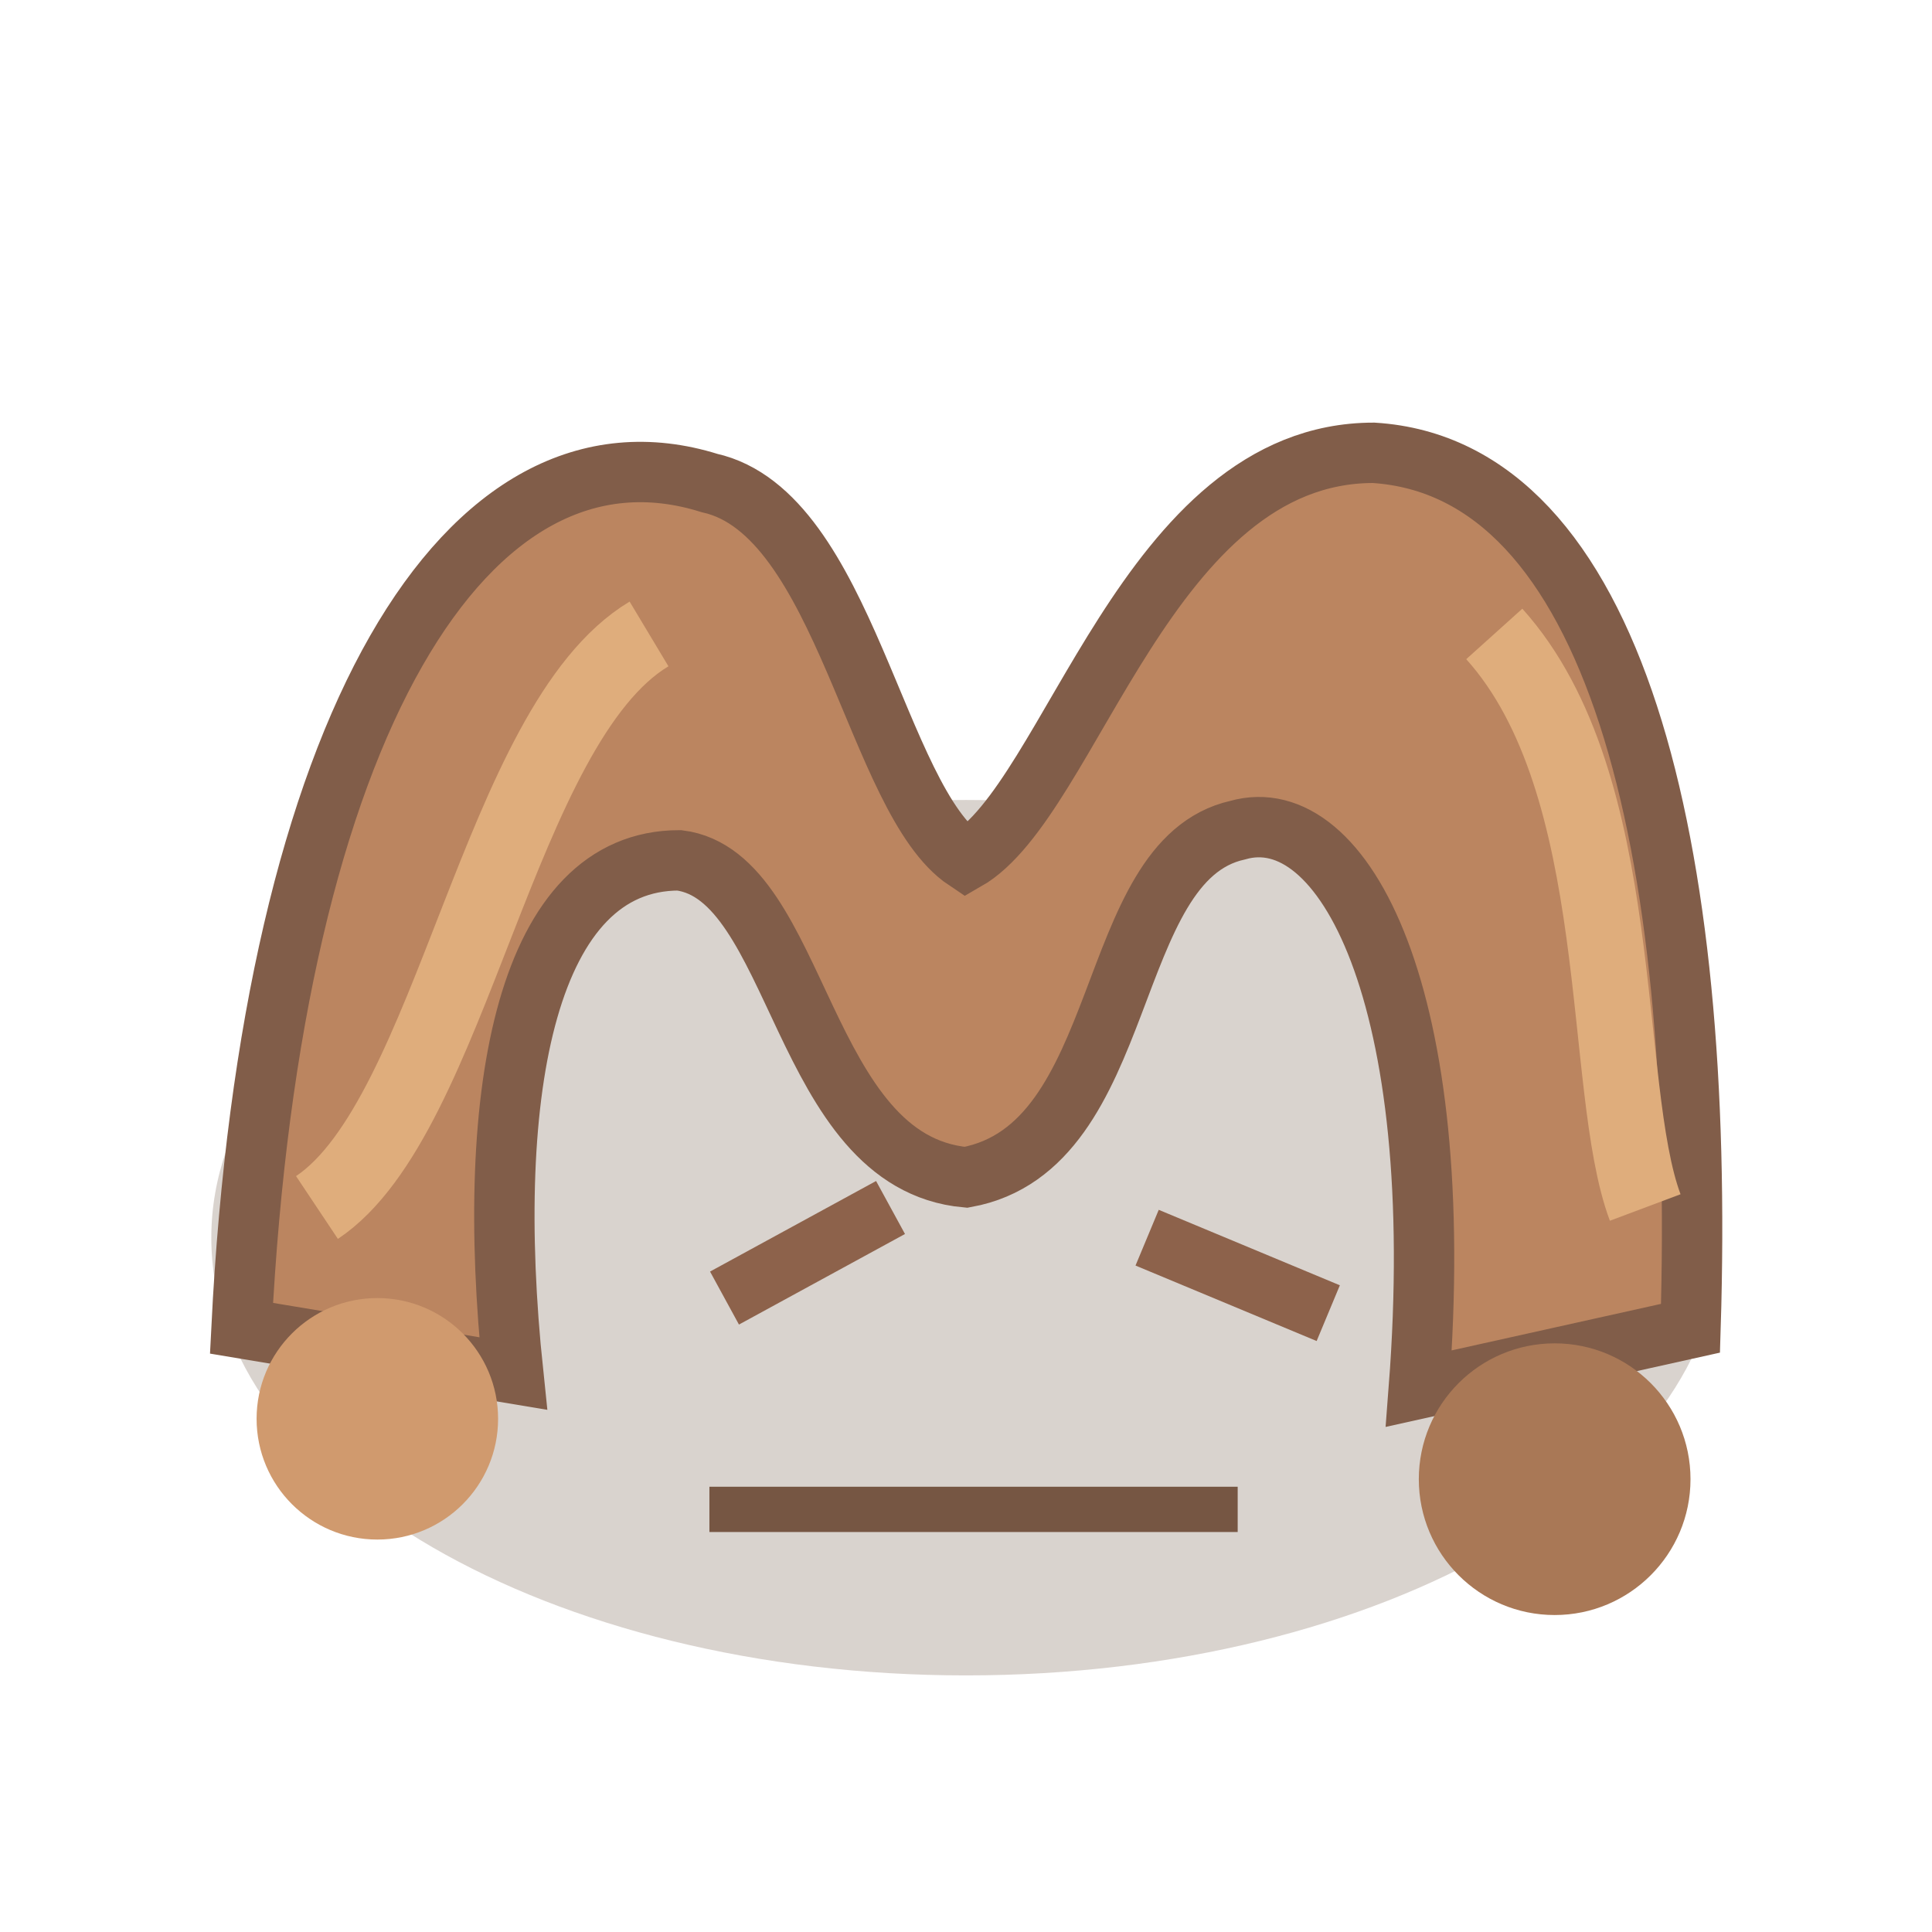
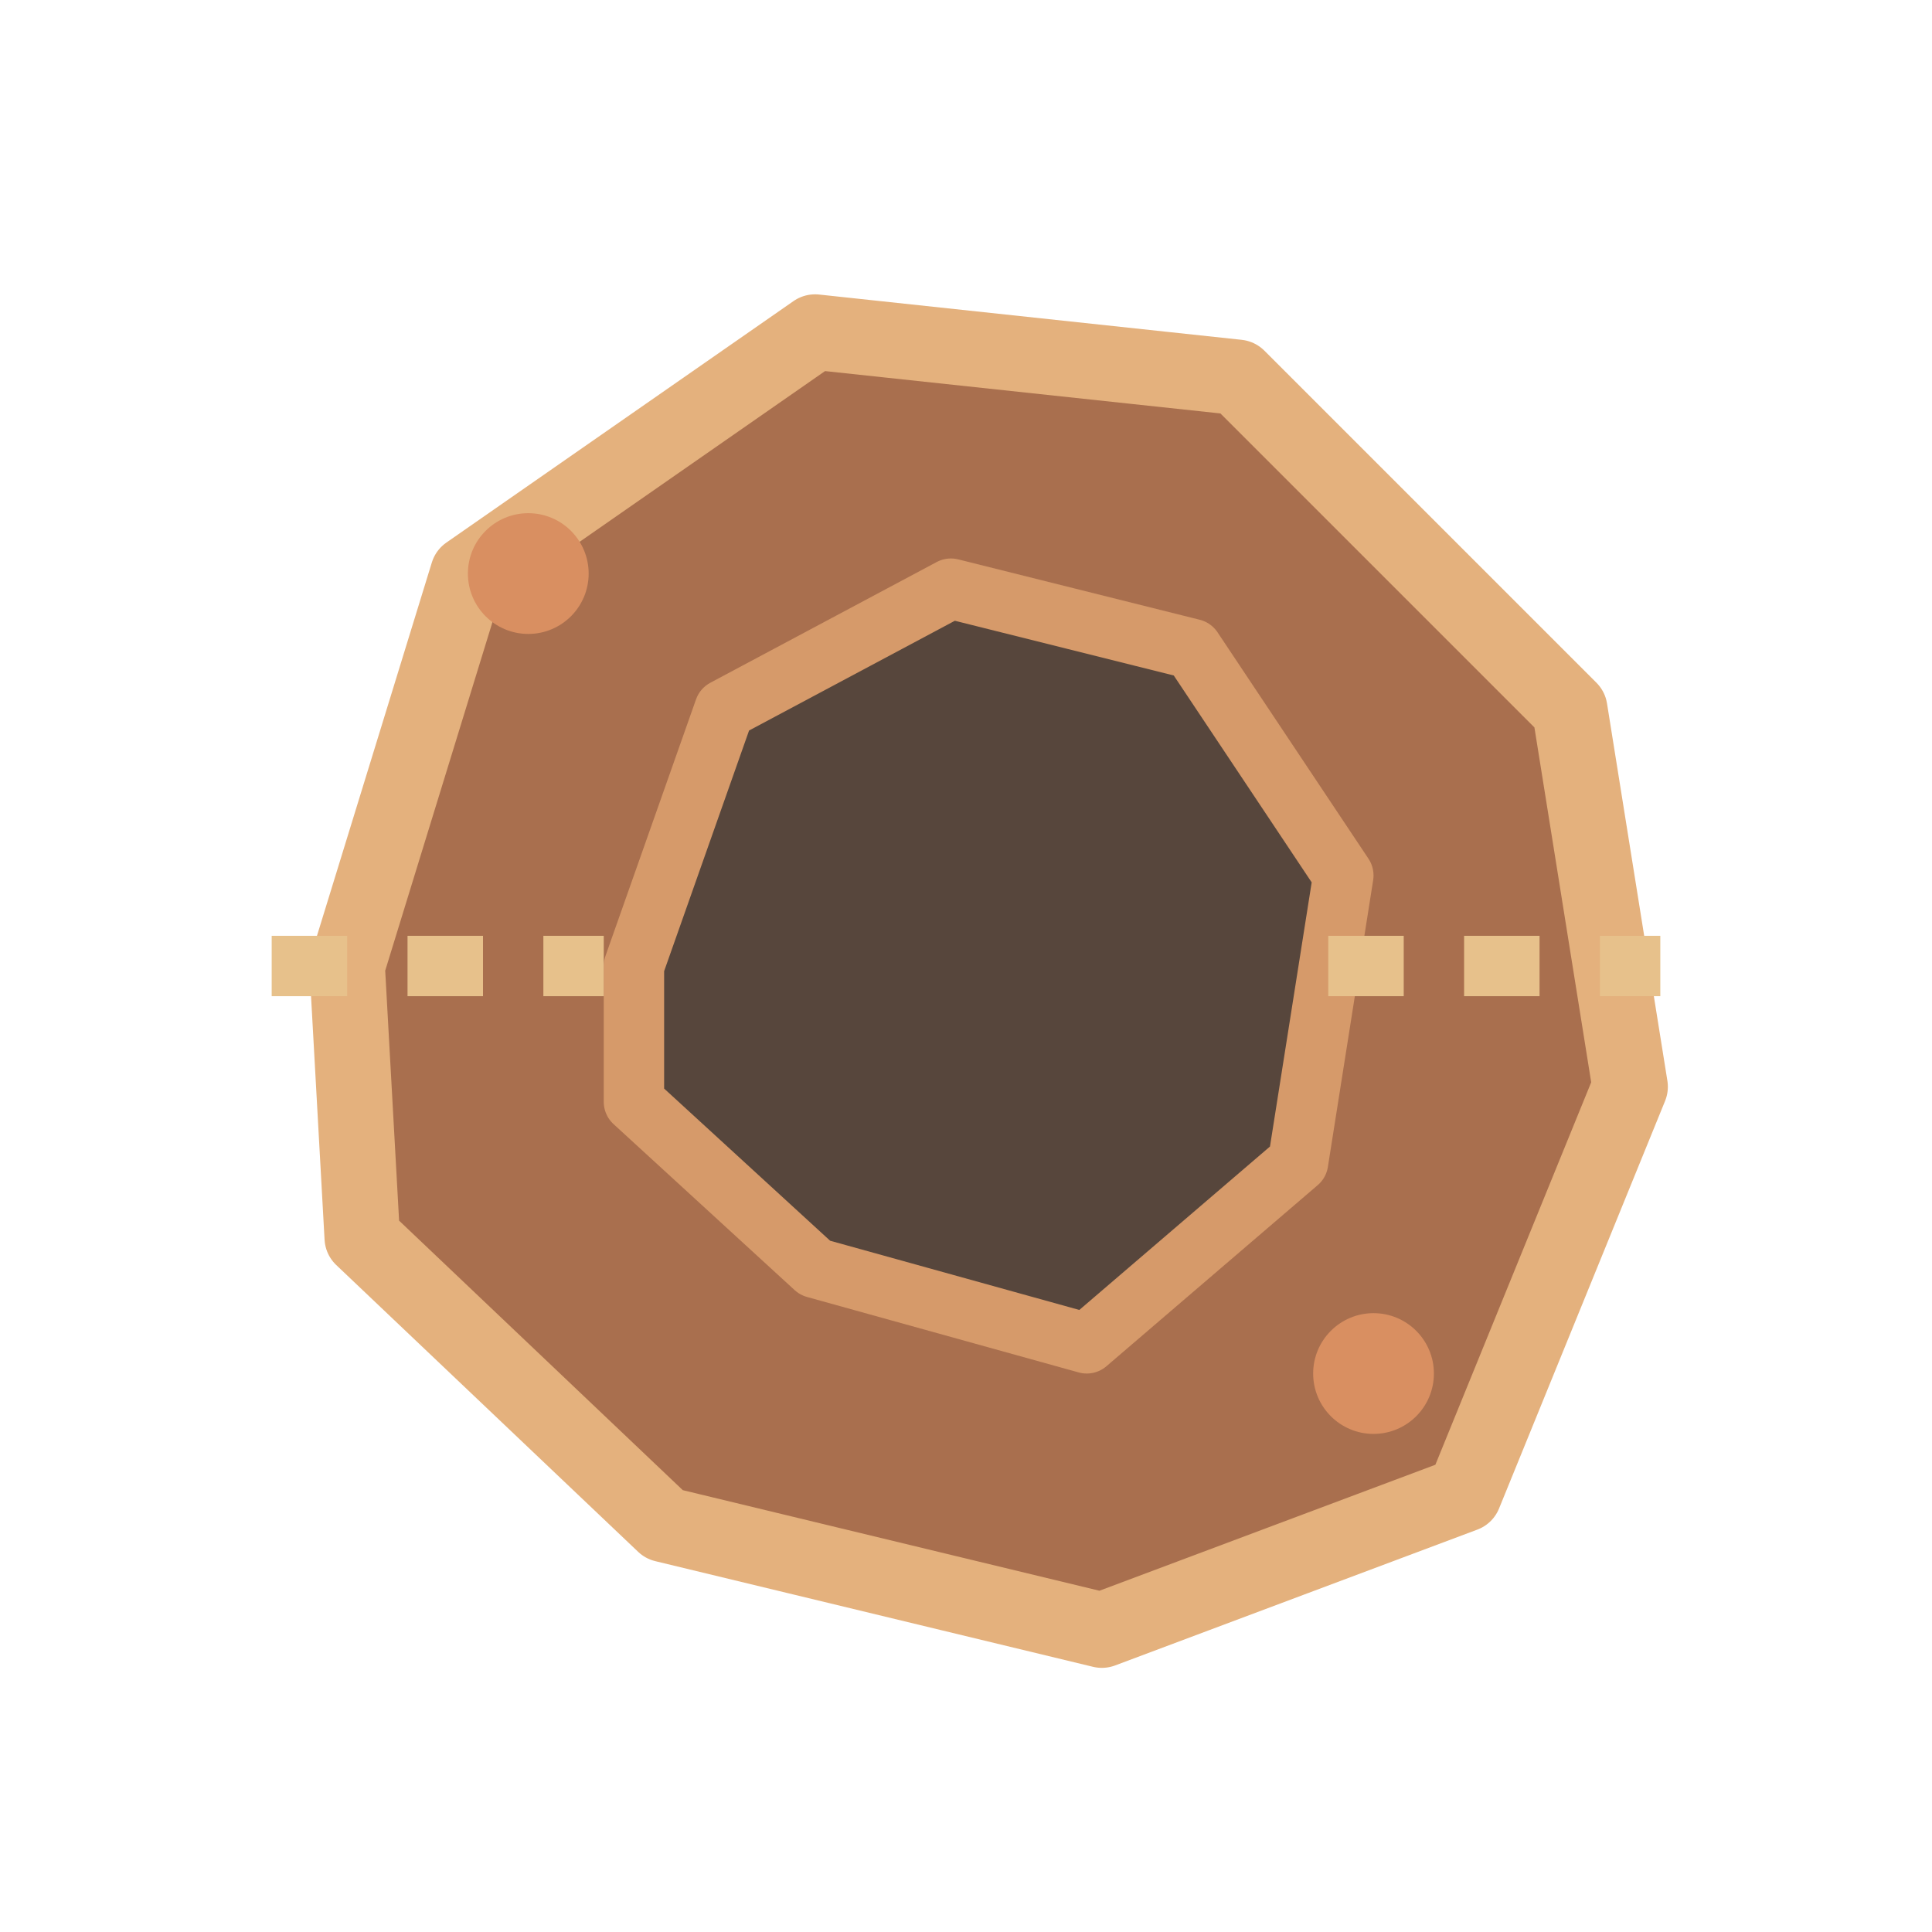
<svg xmlns="http://www.w3.org/2000/svg" width="128" height="128" viewBox="0 0 128 128">
-   <ellipse cx="64" cy="82" rx="50" ry="29" fill="#694e3d" opacity=".25" />
-   <path d="M16 88C18 48 31 27 47 32C56 34 58 53 64 57C71 53 76 30 91 30C107 31 113 56 112 88L94 92C96 66 89 53 82 55C73 57 75 76 64 78C53 77 53 58 45 57C35 57 32 72 34 91Z" fill="#bb8560" stroke="#815d49" stroke-width="4" />
-   <path d="M21 80C30 74 33 48 43 42M99 42C108 52 106 72 109 80" fill="none" stroke="#dfad7c" stroke-width="5" />
-   <path d="M48 86L59 80M76 82L88 87" stroke="#8d624b" stroke-width="4" />
-   <circle cx="25" cy="94" r="8" fill="#d09a6e" />
-   <circle cx="103" cy="98" r="9" fill="#a97856" />
-   <path d="M47 100H82" stroke="#765643" stroke-width="3" />
+   <path d="M23 64L31 38L54 22L82 25L104 47L108 72L97 99L73 108L44 101L24 82Z" fill="#a96f4e" stroke="#e4b17d" stroke-width="5" stroke-linejoin="round" />
+   <path d="M42 64L48 47L63 39L79 43L89 58L86 77L72 89L54 84L42 73Z" fill="#57463c" stroke="#d69a6a" stroke-width="4" stroke-linejoin="round" />
+   <path d="M18 64H40M88 64H110" stroke="#e7c18b" stroke-width="4" stroke-dasharray="5 4" />
+   <circle cx="35" cy="38" r="4" fill="#d98f61" />
+   <circle cx="91" cy="91" r="4" fill="#d98f61" />
</svg>
